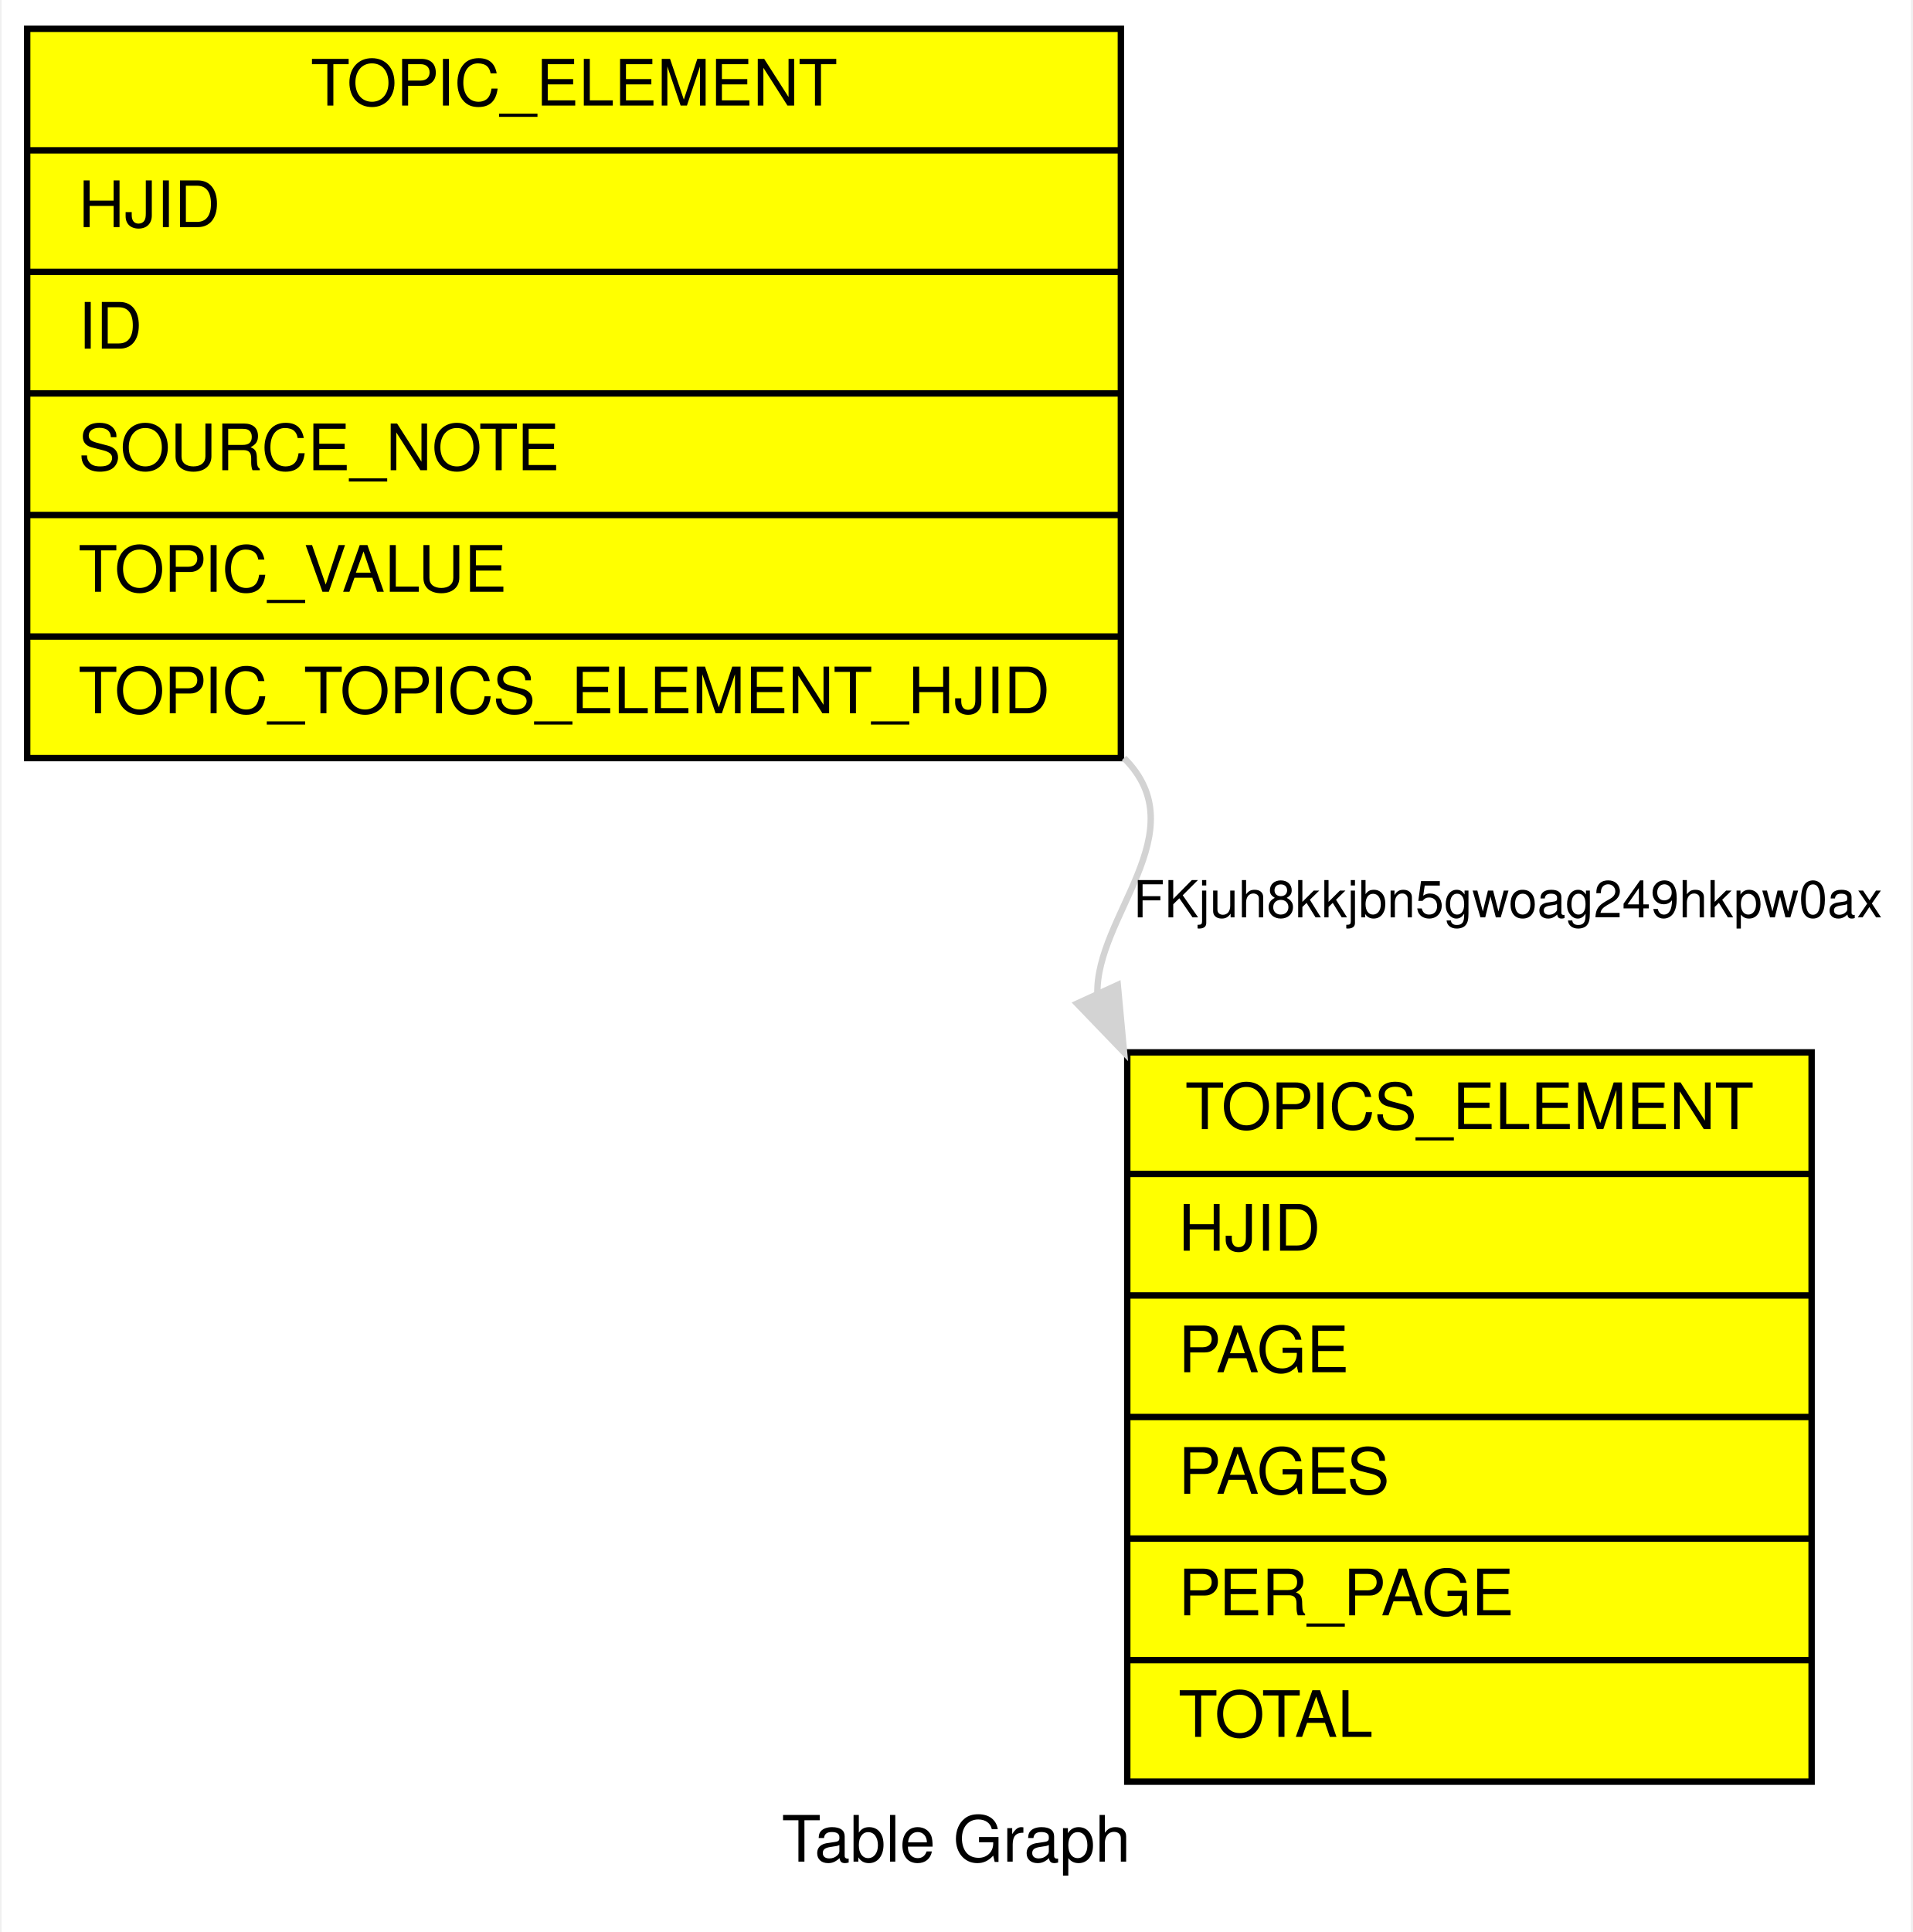
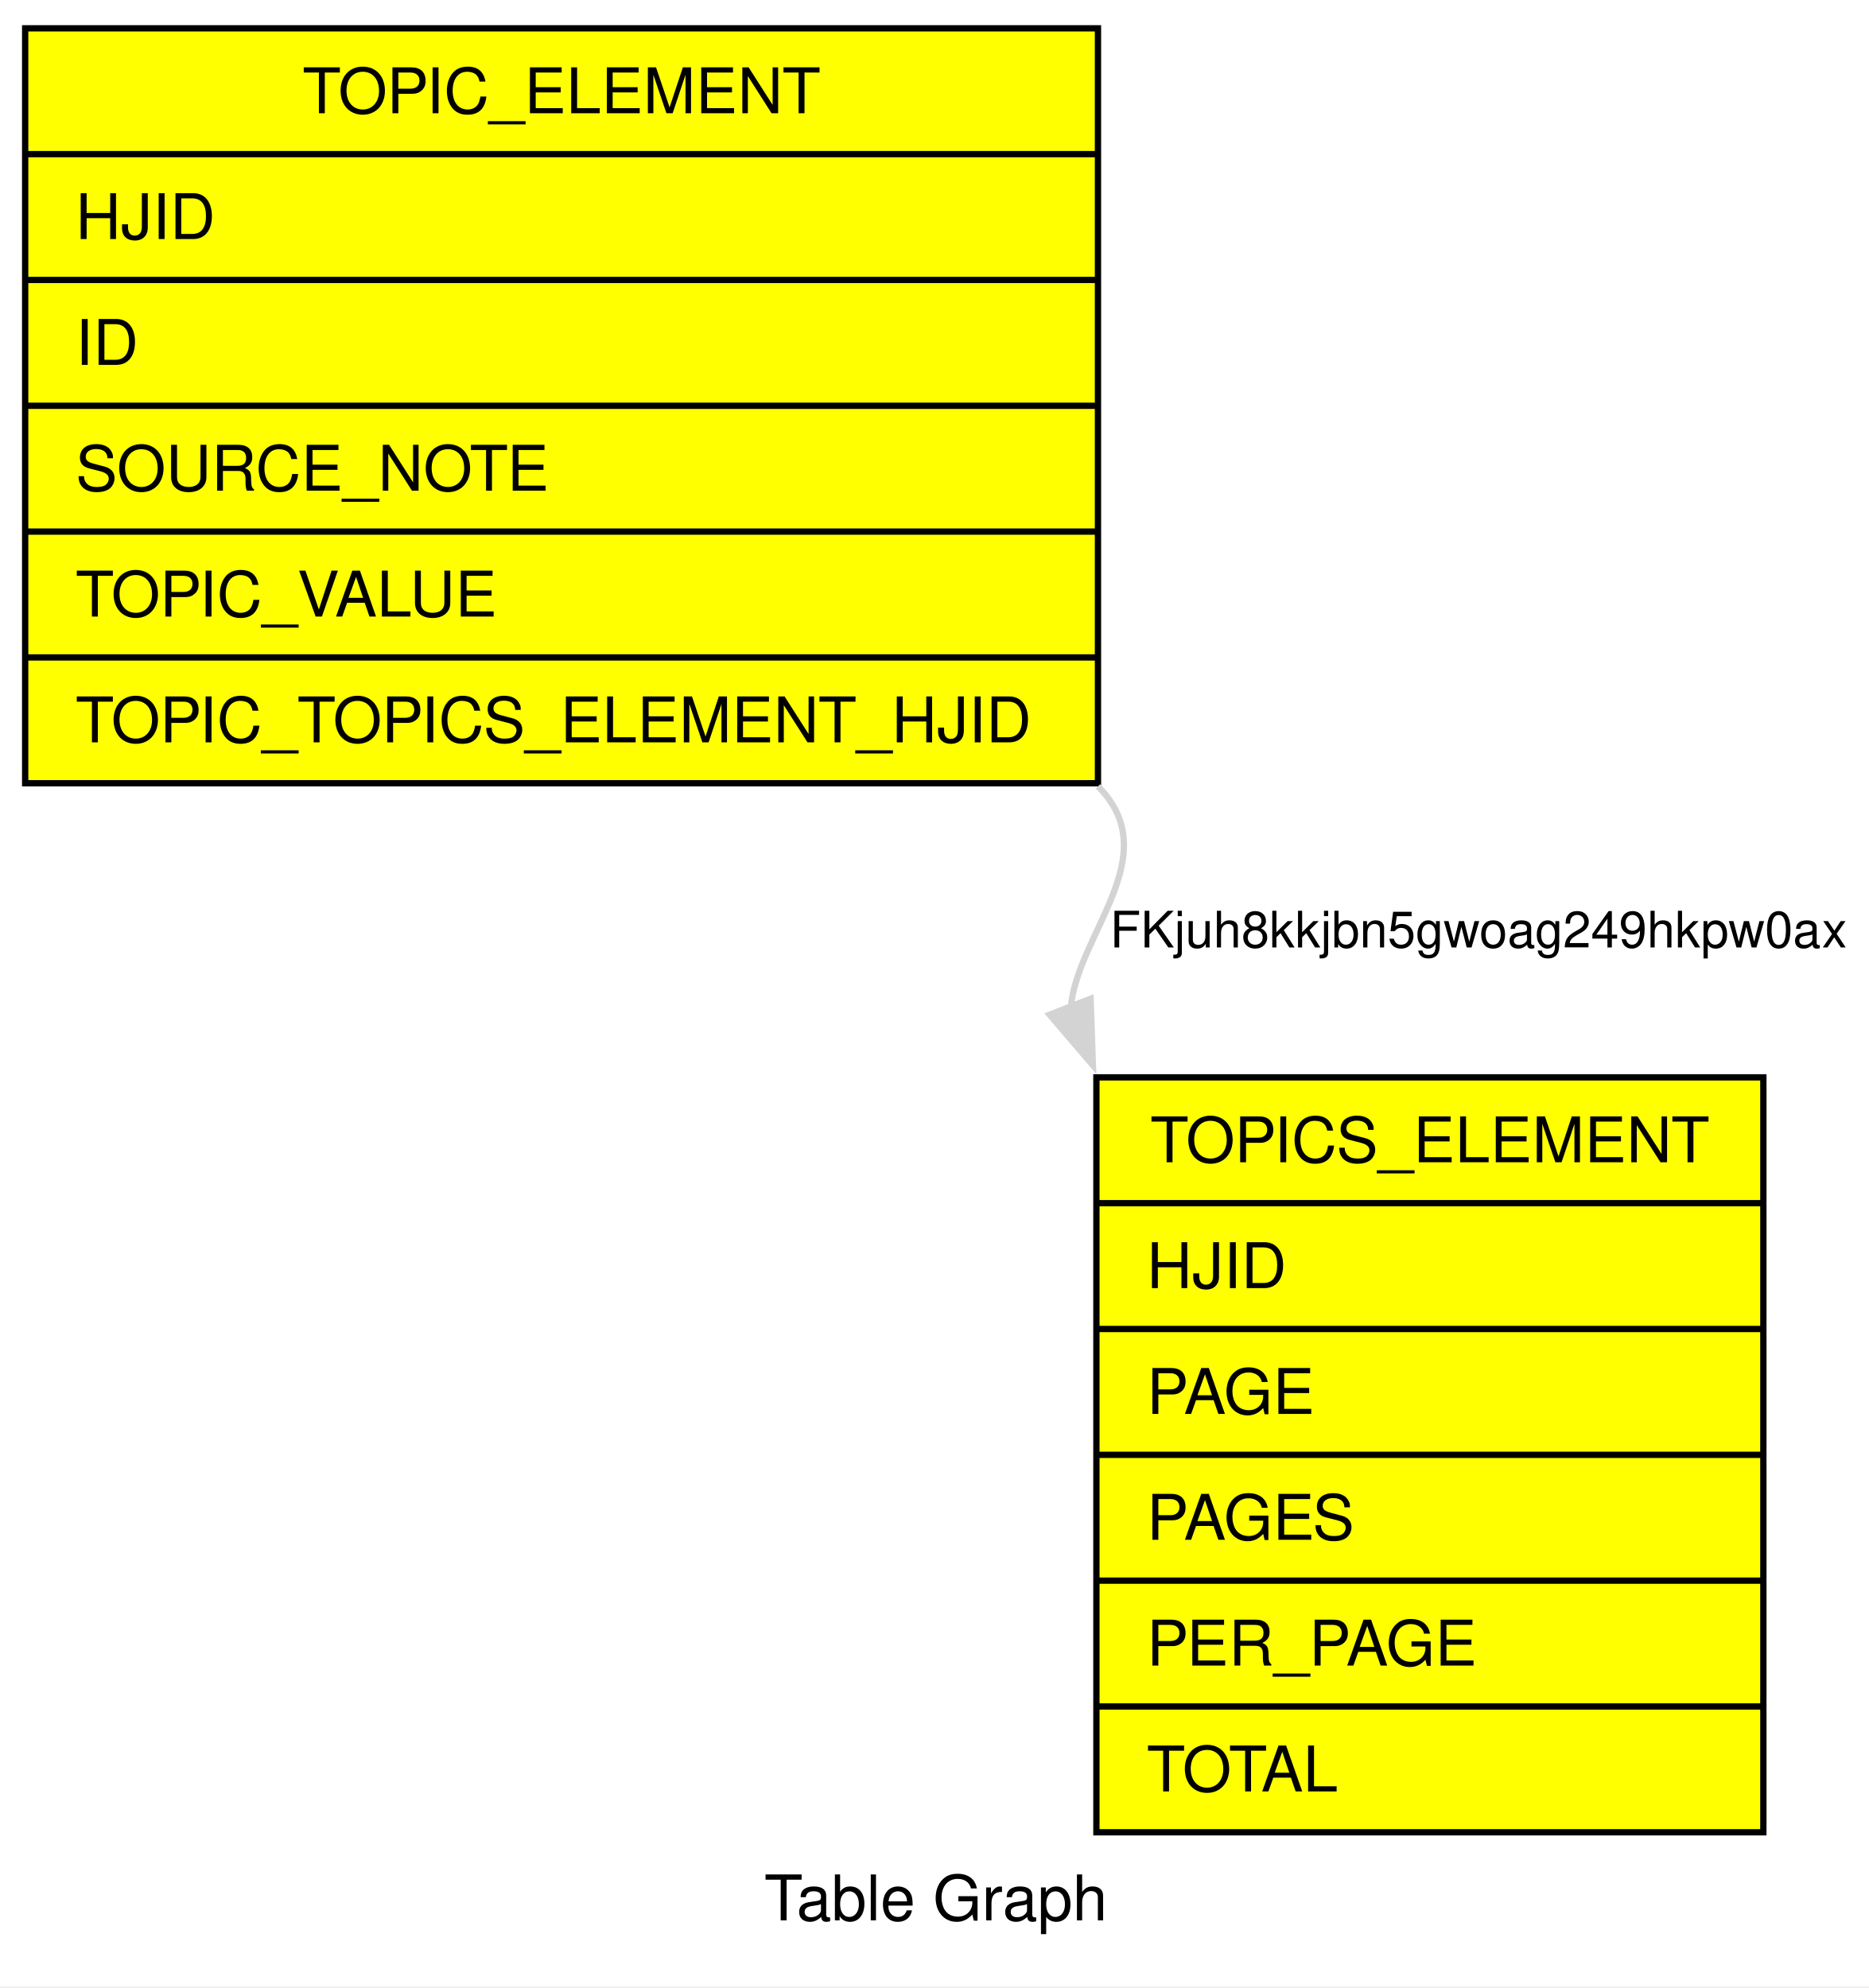
- <svg xmlns="http://www.w3.org/2000/svg" xmlns:xlink="http://www.w3.org/1999/xlink" width="299pt" height="302pt" viewBox="0.00 0.00 298.50 302.00">
-   <g id="graph0" class="graph" transform="scale(1 1) rotate(0) translate(4 298)">
+ <svg xmlns="http://www.w3.org/2000/svg" xmlns:xlink="http://www.w3.org/1999/xlink" width="297pt" height="316pt" viewBox="0.00 0.00 297.00 316.00">
+   <g id="graph0" class="graph" transform="scale(1 1) rotate(0) translate(4 311.75)">
    <g id="a_graph0">
      <a xlink:href="http://tools.hibernate.org" xlink:title="Table Graph">
-         <polygon fill="#ffffff" stroke="transparent" points="-4,4 -4,-298 294.5,-298 294.5,4 -4,4" />
-         <text text-anchor="middle" x="145.25" y="-7" font-family="Helvetica,sans-Serif" font-size="10.00" fill="#000000">Table Graph</text>
+         <polygon fill="white" stroke="none" points="-4,4 -4,-311.75 293.48,-311.75 293.48,4 -4,4" />
+         <text xml:space="preserve" text-anchor="middle" x="144.74" y="-6.5" font-family="Helvetica,sans-Serif" font-size="10.00">Table Graph</text>
      </a>
    </g>
    <g id="node1" class="node">
-       <polygon fill="#ffff00" stroke="#000000" points="0,-179.5 0,-293.5 171,-293.5 171,-179.5 0,-179.5" />
-       <text text-anchor="middle" x="85.5" y="-281.5" font-family="Helvetica,sans-Serif" font-size="10.00" fill="#000000">TOPIC_ELEMENT</text>
-       <polyline fill="none" stroke="#000000" points="0,-274.5 171,-274.5 " />
-       <text text-anchor="start" x="8" y="-262.5" font-family="Helvetica,sans-Serif" font-size="10.00" fill="#000000">HJID</text>
-       <polyline fill="none" stroke="#000000" points="0,-255.5 171,-255.5 " />
-       <text text-anchor="start" x="8" y="-243.5" font-family="Helvetica,sans-Serif" font-size="10.00" fill="#000000">ID</text>
-       <polyline fill="none" stroke="#000000" points="0,-236.5 171,-236.5 " />
-       <text text-anchor="start" x="8" y="-224.5" font-family="Helvetica,sans-Serif" font-size="10.00" fill="#000000">SOURCE_NOTE</text>
-       <polyline fill="none" stroke="#000000" points="0,-217.5 171,-217.5 " />
-       <text text-anchor="start" x="8" y="-205.5" font-family="Helvetica,sans-Serif" font-size="10.00" fill="#000000">TOPIC_VALUE</text>
-       <polyline fill="none" stroke="#000000" points="0,-198.5 171,-198.5 " />
-       <text text-anchor="start" x="8" y="-186.5" font-family="Helvetica,sans-Serif" font-size="10.00" fill="#000000">TOPIC_TOPICS_ELEMENT_HJID</text>
+       <polygon fill="yellow" stroke="black" points="0,-187.25 0,-307.25 170.5,-307.25 170.5,-187.25 0,-187.25" />
+       <text xml:space="preserve" text-anchor="middle" x="85.25" y="-293.75" font-family="Helvetica,sans-Serif" font-size="10.00">TOPIC_ELEMENT</text>
+       <polyline fill="none" stroke="black" points="0,-287.25 170.5,-287.25" />
+       <text xml:space="preserve" text-anchor="start" x="8" y="-273.75" font-family="Helvetica,sans-Serif" font-size="10.00">HJID</text>
+       <polyline fill="none" stroke="black" points="0,-267.25 170.5,-267.25" />
+       <text xml:space="preserve" text-anchor="start" x="8" y="-253.75" font-family="Helvetica,sans-Serif" font-size="10.00">ID</text>
+       <polyline fill="none" stroke="black" points="0,-247.25 170.5,-247.25" />
+       <text xml:space="preserve" text-anchor="start" x="8" y="-233.75" font-family="Helvetica,sans-Serif" font-size="10.00">SOURCE_NOTE</text>
+       <polyline fill="none" stroke="black" points="0,-227.25 170.5,-227.25" />
+       <text xml:space="preserve" text-anchor="start" x="8" y="-213.75" font-family="Helvetica,sans-Serif" font-size="10.00">TOPIC_VALUE</text>
+       <polyline fill="none" stroke="black" points="0,-207.25 170.5,-207.25" />
+       <text xml:space="preserve" text-anchor="start" x="8" y="-193.75" font-family="Helvetica,sans-Serif" font-size="10.00">TOPIC_TOPICS_ELEMENT_HJID</text>
    </g>
    <g id="node2" class="node">
-       <polygon fill="#ffff00" stroke="#000000" points="172,-19.5 172,-133.5 279,-133.5 279,-19.5 172,-19.5" />
-       <text text-anchor="middle" x="225.5" y="-121.5" font-family="Helvetica,sans-Serif" font-size="10.00" fill="#000000">TOPICS_ELEMENT</text>
-       <polyline fill="none" stroke="#000000" points="172,-114.5 279,-114.5 " />
-       <text text-anchor="start" x="180" y="-102.5" font-family="Helvetica,sans-Serif" font-size="10.00" fill="#000000">HJID</text>
-       <polyline fill="none" stroke="#000000" points="172,-95.5 279,-95.5 " />
-       <text text-anchor="start" x="180" y="-83.5" font-family="Helvetica,sans-Serif" font-size="10.00" fill="#000000">PAGE</text>
-       <polyline fill="none" stroke="#000000" points="172,-76.5 279,-76.5 " />
-       <text text-anchor="start" x="180" y="-64.5" font-family="Helvetica,sans-Serif" font-size="10.00" fill="#000000">PAGES</text>
-       <polyline fill="none" stroke="#000000" points="172,-57.5 279,-57.5 " />
-       <text text-anchor="start" x="180" y="-45.5" font-family="Helvetica,sans-Serif" font-size="10.00" fill="#000000">PER_PAGE</text>
-       <polyline fill="none" stroke="#000000" points="172,-38.5 279,-38.5 " />
-       <text text-anchor="start" x="180" y="-26.5" font-family="Helvetica,sans-Serif" font-size="10.00" fill="#000000">TOTAL</text>
+       <polygon fill="yellow" stroke="black" points="170.25,-20.5 170.25,-140.5 276.25,-140.5 276.25,-20.5 170.25,-20.5" />
+       <text xml:space="preserve" text-anchor="middle" x="223.25" y="-127" font-family="Helvetica,sans-Serif" font-size="10.00">TOPICS_ELEMENT</text>
+       <polyline fill="none" stroke="black" points="170.25,-120.5 276.25,-120.5" />
+       <text xml:space="preserve" text-anchor="start" x="178.25" y="-107" font-family="Helvetica,sans-Serif" font-size="10.00">HJID</text>
+       <polyline fill="none" stroke="black" points="170.25,-100.5 276.25,-100.5" />
+       <text xml:space="preserve" text-anchor="start" x="178.25" y="-87" font-family="Helvetica,sans-Serif" font-size="10.00">PAGE</text>
+       <polyline fill="none" stroke="black" points="170.25,-80.5 276.25,-80.5" />
+       <text xml:space="preserve" text-anchor="start" x="178.25" y="-67" font-family="Helvetica,sans-Serif" font-size="10.00">PAGES</text>
+       <polyline fill="none" stroke="black" points="170.25,-60.5 276.25,-60.5" />
+       <text xml:space="preserve" text-anchor="start" x="178.25" y="-47" font-family="Helvetica,sans-Serif" font-size="10.00">PER_PAGE</text>
+       <polyline fill="none" stroke="black" points="170.25,-40.5 276.25,-40.5" />
+       <text xml:space="preserve" text-anchor="start" x="178.25" y="-27" font-family="Helvetica,sans-Serif" font-size="10.00">TOTAL</text>
    </g>
    <g id="edge1" class="edge">
-       <path fill="none" stroke="#d3d3d3" d="M171.5,-179.5C183.02,-167.98 167,-154.79 167.332,-142.591" />
-       <polygon fill="#d3d3d3" stroke="#d3d3d3" points="170.514,-144.049 171.5,-133.5 164.151,-141.131 170.514,-144.049" />
-       <text text-anchor="middle" x="231.5" y="-154.6" font-family="Helvetica,sans-Serif" font-size="8.00" fill="#000000">FKjuh8kkjbn5gwoag249hkpw0ax</text>
+       <path fill="none" stroke="lightgrey" d="M170.5,-186.75C181.51,-175.74 167.09,-163.2 166.17,-151.47" />
+       <polygon fill="lightgrey" stroke="lightgrey" points="169.33,-153 169.7,-142.41 162.81,-150.46 169.33,-153" />
+       <text xml:space="preserve" text-anchor="middle" x="230.98" y="-161.15" font-family="Helvetica,sans-Serif" font-size="8.00">FKjuh8kkjbn5gwoag249hkpw0ax</text>
    </g>
  </g>
</svg>
